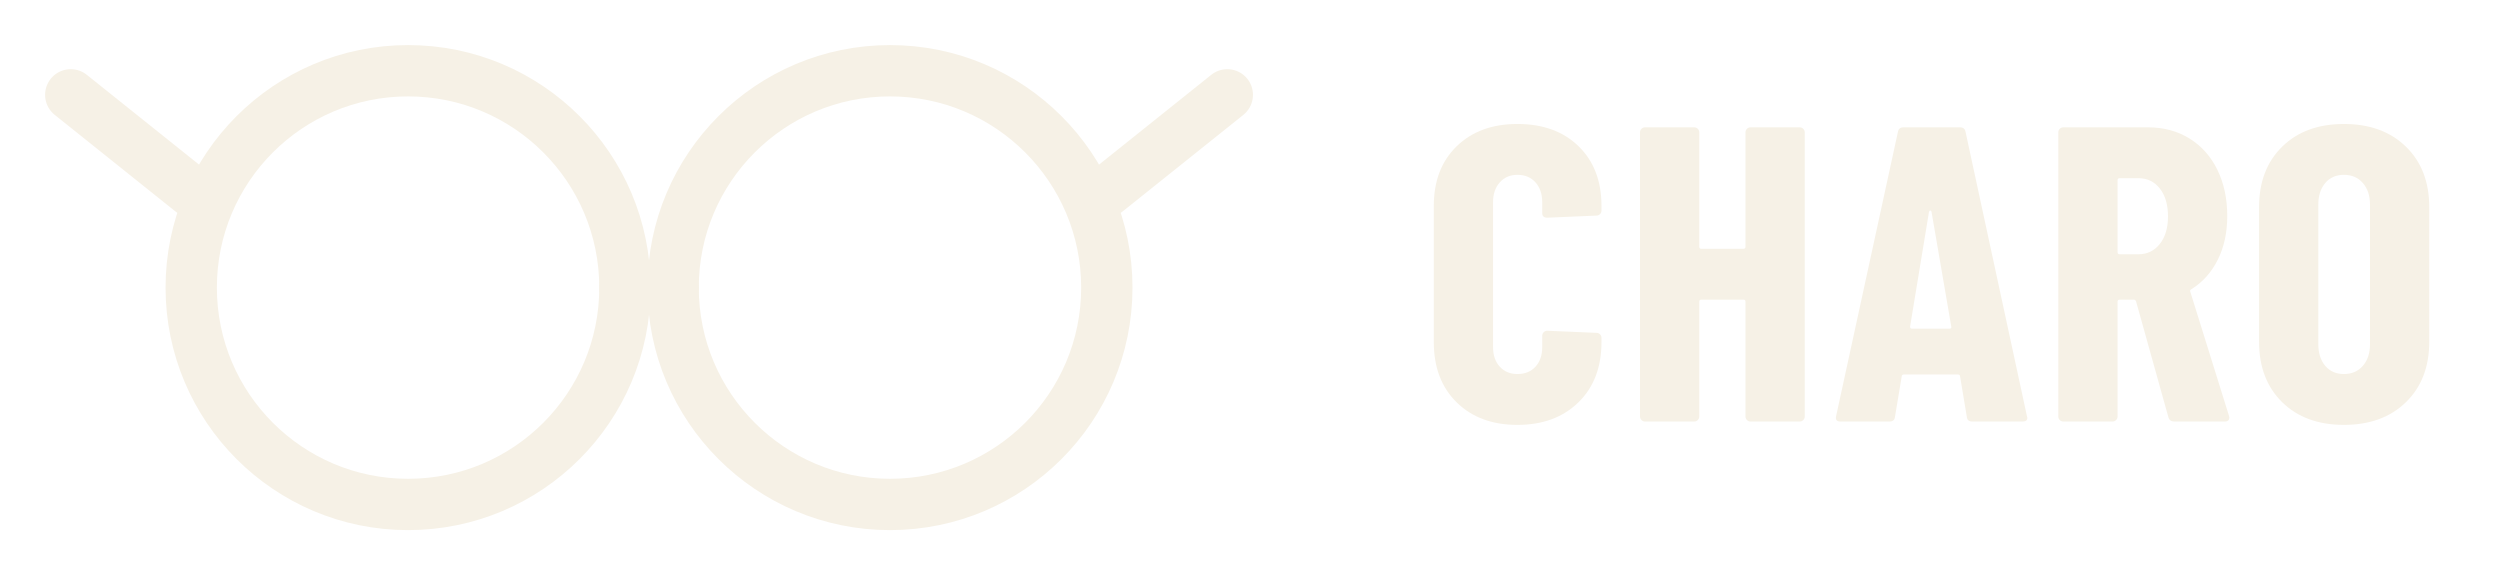
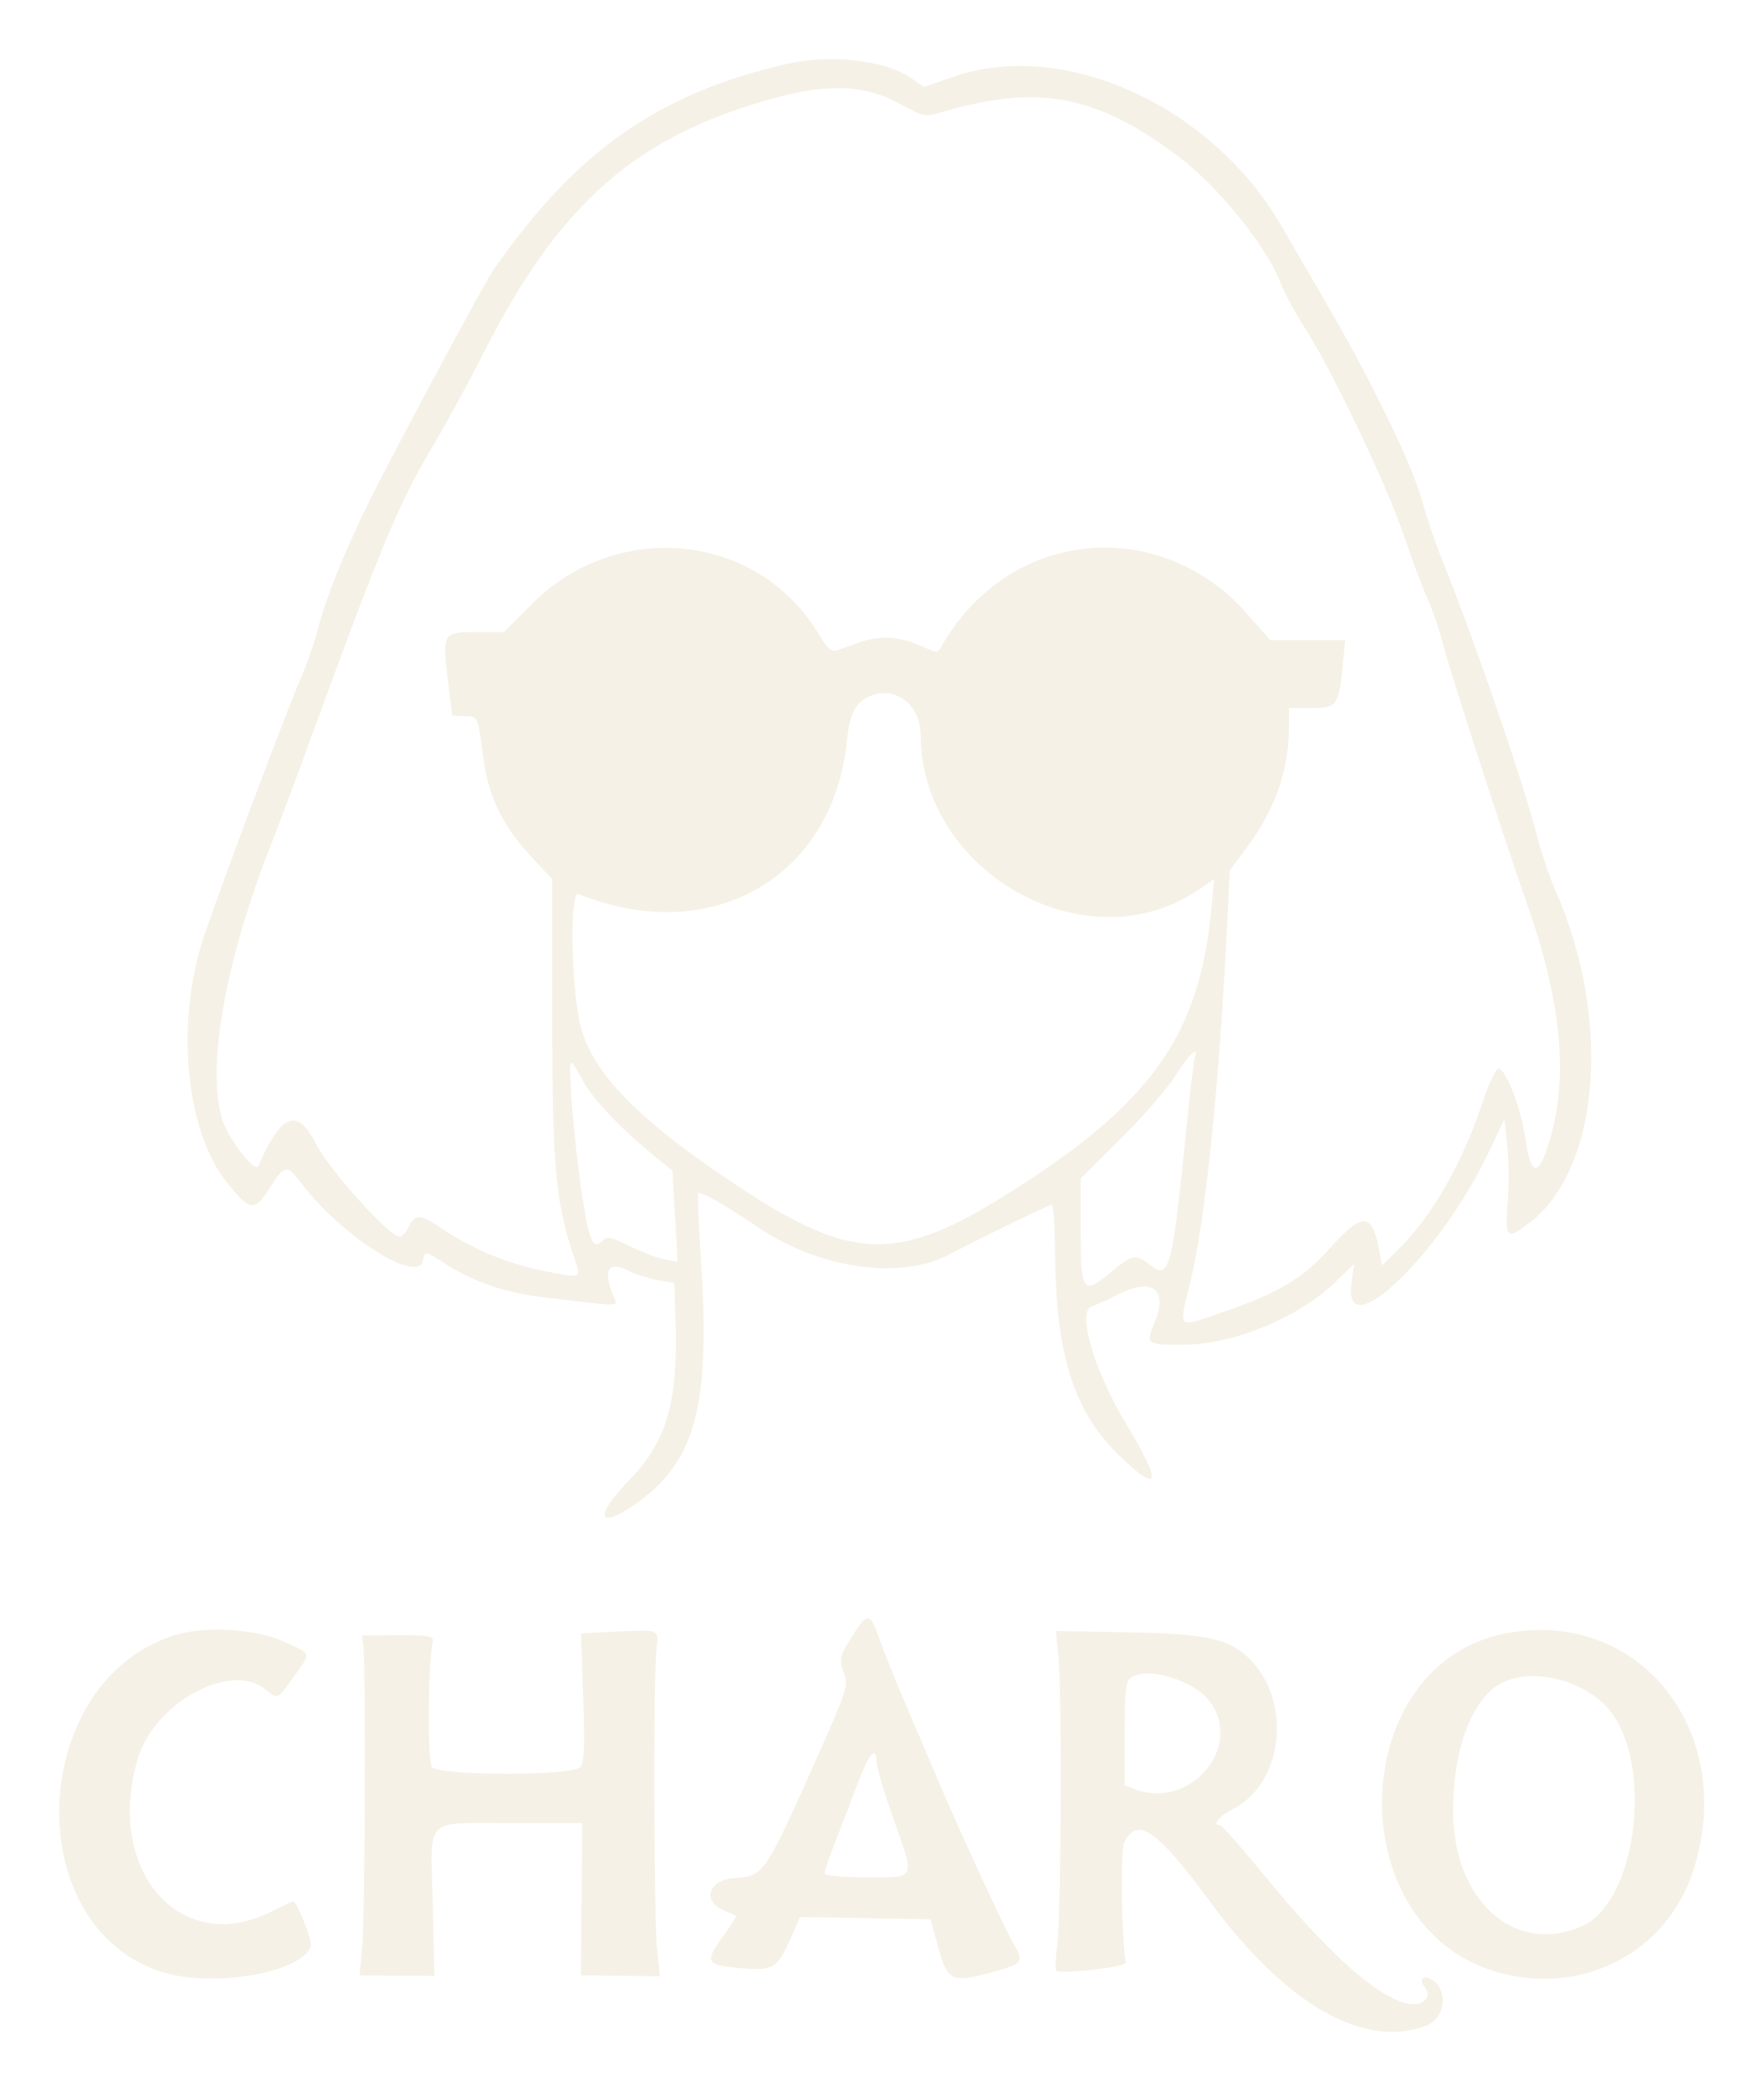
- <svg xmlns="http://www.w3.org/2000/svg" viewBox="-3.33 31.91 178.46 41.06">
-   <g transform="translate(0 6) scale(0.86)">
-     <g fill="none" stroke="#F6F1E6" stroke-width="4.26" stroke-linecap="round" stroke-linejoin="round">
-       <circle cx="30" cy="54" r="18" />
-       <circle cx="70" cy="54" r="18" />
-       <path d="M48 54 h4" />
-       <path d="M12 46 L2 38 M88 46 L98 38" />
-     </g>
+ <svg xmlns="http://www.w3.org/2000/svg" viewBox="10.08 10.13 440.42 522.26">
+   <g fill="#F6F1E6">
+     <path d="M 206.500 26.122 C 174.435 33.506, 154.023 47.838, 133.327 77.500 C 131.111 80.676, 107.964 123.821, 102.348 135.242 C 96.001 148.152, 91.456 159.477, 89.403 167.500 C 88.558 170.800, 86.586 176.425, 85.020 180 C 81.686 187.613, 66.124 229.057, 61.191 243.462 C 53.817 264.998, 56.298 292.521, 66.788 305.542 C 72.581 312.733, 73.641 312.855, 77.500 306.768 C 81.065 301.146, 81.873 300.983, 85.024 305.250 C 94.666 318.304, 114.157 330.940, 115.678 325.124 C 116.370 322.477, 116.025 322.426, 121.666 326.003 C 128.513 330.345, 136.311 333.001, 145.472 334.111 C 165.429 336.528, 164.419 336.511, 163.515 334.407 C 160.499 327.390, 161.847 324.836, 167.126 327.565 C 168.791 328.426, 172.031 329.450, 174.326 329.841 L 178.500 330.551 178.809 340.025 C 179.474 360.363, 176.563 370.307, 167.123 379.955 C 158.541 388.726, 159.281 392.343, 168.377 386.085 C 183.677 375.558, 187.501 361.888, 185.222 325.870 C 184.619 316.340, 184.280 308.387, 184.470 308.197 C 185.059 307.608, 191.167 311.066, 199.296 316.592 C 214.650 327.028, 234.904 329.942, 247.154 323.476 C 254.691 319.498, 272.177 311, 272.815 311.006 C 273.192 311.009, 273.554 316.994, 273.619 324.306 C 273.835 348.354, 278.383 362.654, 289.188 373.250 C 299.717 383.577, 300.568 381.022, 291.555 366.141 C 283.396 352.672, 278.942 337.530, 282.804 336.399 C 283.737 336.126, 286.756 334.760, 289.513 333.365 C 297.872 329.132, 301.883 332.248, 298.500 340.346 C 296.174 345.912, 296.283 346, 305.477 346 C 318.128 346, 334.416 339.276, 343.756 330.199 L 348.284 325.798 347.618 330.825 C 345.489 346.871, 369.964 323.252, 382.069 297.578 L 385.804 289.657 386.535 296.486 C 386.938 300.242, 386.989 306.598, 386.650 310.609 C 385.901 319.472, 386.462 319.943, 392.329 315.371 C 409.820 301.744, 412.621 264.334, 398.535 232.482 C 397.113 229.269, 395.076 223.233, 394.007 219.070 C 390.406 205.042, 378.466 170.275, 370.283 149.991 C 368.617 145.861, 366.298 138.998, 365.129 134.740 C 362.794 126.226, 352.552 105.138, 341.701 86.500 C 337.859 79.900, 332.642 70.916, 330.108 66.535 C 312.707 36.456, 275.777 19.705, 248.090 29.334 L 240.863 31.847 237.313 29.438 C 230.930 25.106, 217.287 23.638, 206.500 26.122 M 204.500 34.374 C 169.175 43.767, 149.765 60.717, 130.496 99 C 127.036 105.875, 121.088 116.733, 117.279 123.129 C 109.701 135.854, 104.451 148.556, 87.368 195.500 C 84.366 203.750, 79.724 216.125, 77.052 223 C 65.169 253.579, 60.991 281.758, 66.747 292.500 C 69.571 297.771, 73.997 302.790, 74.594 301.400 C 80.254 288.222, 84.315 286.615, 88.943 295.723 C 92.338 302.405, 107.274 319, 109.893 319 C 110.525 319, 111.555 317.875, 112.182 316.500 C 113.665 313.245, 115.191 313.347, 120.590 317.062 C 127.705 321.957, 136.862 325.764, 145.813 327.549 C 155.522 329.485, 155.304 329.572, 153.558 324.461 C 148.862 310.721, 148 301.494, 148 264.941 L 148 229.767 142.597 223.931 C 135.529 216.297, 132.017 208.972, 130.762 199.246 C 129.420 188.856, 129.487 189, 126.031 189 C 124.364 189, 123 188.876, 123 188.724 C 123 188.572, 122.531 184.710, 121.959 180.142 C 120.475 168.308, 120.655 168, 129.061 168 L 135.987 168 142.744 161.162 C 164.195 139.449, 199.714 143.179, 214.679 168.715 C 216.485 171.797, 217.776 173.002, 218.892 172.646 C 219.776 172.364, 222.494 171.402, 224.931 170.509 C 229.829 168.714, 235.206 169.140, 240.866 171.772 C 243.887 173.177, 244.320 173.180, 245.090 171.803 C 261.650 142.213, 299.706 138.275, 321.950 163.849 L 327.300 170 336.678 170 L 346.056 170 345.393 176.750 C 344.445 186.400, 343.981 187, 337.465 187 L 332 187 332 191.951 C 332 202.686, 328.391 212.710, 321.003 222.500 L 317.230 227.500 316.577 241 C 314.675 280.327, 311.153 314.741, 307.480 329.897 C 304.429 342.482, 303.814 341.835, 315.159 337.971 C 329.330 333.146, 335.394 329.535, 342.321 321.798 C 350.359 312.821, 352.770 312.928, 354.537 322.343 L 355.251 326.149 358.702 322.825 C 367.490 314.359, 375.248 300.947, 380.437 285.250 C 381.937 280.712, 383.690 277.008, 384.332 277.017 C 386.173 277.044, 390.011 287.009, 391.075 294.529 C 392.527 304.778, 394.642 304.287, 397.652 293 C 401.706 277.795, 399.767 259.488, 391.669 236.500 C 385.872 220.045, 372.264 177.975, 370.483 171 C 369.569 167.425, 367.797 162.250, 366.544 159.500 C 365.291 156.750, 362.601 149.550, 360.565 143.500 C 356.463 131.304, 342.482 102.029, 336.020 92.106 C 333.731 88.589, 330.976 83.475, 329.898 80.742 C 326.210 71.385, 314.344 56.703, 304.459 49.263 C 283.855 33.758, 269.429 31.057, 245.220 38.171 C 241.126 39.375, 240.674 39.282, 234.772 36.038 C 226.405 31.438, 217.404 30.943, 204.500 34.374 M 227.500 183.945 C 223.835 185.445, 222.280 188.373, 221.627 195 C 218.247 229.318, 187.732 246.817, 154.599 233.438 C 152.157 232.452, 152.785 259.028, 155.406 267.549 C 158.995 279.221, 170.553 290.678, 195 306.794 C 222.869 325.166, 234.459 325.449, 261.588 308.417 C 297.566 285.829, 309.673 268.887, 312.638 236.982 L 313.314 229.715 309.407 232.384 C 281.657 251.341, 240.148 228.192, 240.015 193.684 C 239.986 186.197, 233.786 181.372, 227.500 183.945 M 303.705 278.750 C 301.736 281.913, 295.597 288.992, 290.063 294.481 L 280 304.462 280 317.731 C 280 333.091, 280.531 333.740, 288 327.500 C 292.893 323.412, 293.813 323.278, 297.436 326.129 C 302.171 329.853, 302.858 327.185, 306.493 291 C 307.350 282.475, 308.250 274.938, 308.494 274.250 C 309.637 271.028, 306.926 273.575, 303.705 278.750 M 152.715 282.750 C 153.262 292.961, 155.716 312.528, 157.041 317.250 C 158.157 321.225, 158.878 321.722, 160.776 319.824 C 161.677 318.923, 163.184 319.270, 167.226 321.307 C 170.127 322.770, 174.034 324.269, 175.910 324.640 L 179.320 325.314 178.669 313.907 L 178.018 302.500 174.283 299.500 C 165.752 292.647, 158.578 285.182, 155.784 280.250 C 152.059 273.676, 152.222 273.543, 152.715 282.750 M 222.978 418.696 C 219.684 423.890, 219.535 424.647, 221.037 428.598 C 221.945 430.985, 221.175 433.344, 214.900 447.413 C 200.955 478.677, 200.930 478.716, 193.475 479.186 C 187.187 479.583, 185.338 484.895, 190.687 487.195 C 192.234 487.861, 193.666 488.518, 193.870 488.655 C 194.073 488.793, 192.550 491.207, 190.486 494.019 C 185.933 500.221, 186.444 501.025, 195.392 501.743 C 203.225 502.372, 204.257 501.738, 207.561 494.265 L 209.912 488.950 226.198 489.225 L 242.484 489.500 244.469 496.750 C 246.763 505.127, 247.859 505.546, 259.184 502.368 C 265.530 500.588, 265.888 499.971, 263.166 495.500 C 261.270 492.387, 249.081 466, 244.688 455.500 C 243.307 452.200, 239.852 444.100, 237.009 437.500 C 234.167 430.900, 230.935 422.913, 229.829 419.750 C 227.392 412.787, 226.785 412.693, 222.978 418.696 M 53.552 418.600 C 17.311 430.141, 14.662 490.475, 49.870 502.471 C 62.441 506.755, 85.119 503.065, 87.709 496.315 C 88.197 495.044, 84.280 485, 83.296 485 C 83.097 485, 80.663 486.150, 77.889 487.556 C 55.269 499.019, 36.318 477.497, 44.437 449.568 C 48.518 435.532, 67.469 425.075, 76.273 432 C 79.598 434.616, 79.271 434.753, 83.406 428.998 C 87.897 422.746, 88.052 423.372, 81.250 420.248 C 74.002 416.918, 61.222 416.158, 53.552 418.600 M 162.846 417.725 L 155.191 418.081 155.744 434.009 C 156.163 446.093, 155.990 450.307, 155.026 451.469 C 153.140 453.741, 119.857 453.738, 117.971 451.465 C 116.824 450.083, 116.985 425.381, 118.176 419.973 C 118.443 418.758, 116.924 418.509, 109.500 418.551 L 100.500 418.601 100.833 421.551 C 101.460 427.093, 101.222 489.135, 100.547 496.343 L 99.873 503.534 109.227 503.590 L 118.581 503.645 118.169 485.338 C 117.674 463.378, 115.500 465.500, 138.500 465.500 L 155.500 465.500 155.336 484.500 L 155.171 503.500 165.036 503.617 L 174.900 503.735 174.200 497.117 C 173.402 489.572, 173.242 430.076, 174 422.500 C 174.573 416.775, 175.427 417.141, 162.846 417.725 M 274.416 423.764 C 275.320 432.582, 275.118 488.203, 274.154 495.801 C 273.715 499.266, 273.613 502.234, 273.928 502.395 C 275.612 503.260, 291.477 501.381, 291.280 500.340 C 290.185 494.567, 289.896 472.063, 290.893 470.200 C 294.328 463.782, 298.948 467.039, 312.596 485.500 C 331.424 510.968, 350.795 521.971, 366.374 516.048 C 371.068 514.263, 371.911 507.239, 367.746 504.612 C 365.581 503.246, 364.364 504.529, 365.980 506.476 C 367.941 508.839, 365.406 511.331, 361.780 510.606 C 354.120 509.074, 341.688 497.937, 325.512 478.115 C 320.074 471.452, 315.259 466, 314.812 466 C 312.694 466, 314.400 463.837, 317.942 462.030 C 330.845 455.447, 332.934 434.606, 321.751 424.028 C 316.827 419.370, 310.836 418.153, 291.137 417.806 L 273.774 417.500 274.416 423.764 M 386.650 417.991 C 346.346 425.232, 344.204 491.119, 383.898 502.659 C 405.262 508.869, 426.588 497.752, 433.117 477 C 443.911 442.689, 419.776 412.040, 386.650 417.991 M 292.750 429.027 C 291.228 429.959, 291 431.793, 291 443.074 L 291 456.050 293.565 457.025 C 307.285 462.241, 320.726 446.500, 312.255 435.136 C 308.358 429.906, 297.078 426.373, 292.750 429.027 M 384.389 430.905 C 377.493 435.110, 373 447.492, 373 462.294 C 373 484.876, 388.405 498.665, 405.290 491.196 C 418.301 485.440, 423.028 453.075, 412.987 438.482 C 407.104 429.930, 392.383 426.030, 384.389 430.905 M 224.441 455.250 C 222.937 459.238, 220.423 465.774, 218.854 469.776 C 217.284 473.778, 216 477.490, 216 478.026 C 216 478.596, 220.354 479, 226.500 479 C 239.096 479, 238.700 479.924, 233.009 463.804 C 230.813 457.587, 229.013 451.488, 229.009 450.250 C 228.992 446.012, 227.174 448.002, 224.441 455.250" stroke="none" fill="#F6F1E6" fill-rule="evenodd" />
  </g>
-   <path fill="#F6F1E6" d="M104.99 62.24Q102.29 62.24 100.655 60.635Q99.02 59.03 99.02 56.33L99.02 56.33L99.02 46.61Q99.02 43.94 100.655 42.35Q102.29 40.76 104.99 40.76L104.99 40.76Q107.72 40.76 109.355 42.35Q110.99 43.94 110.99 46.61L110.99 46.61L110.99 46.94Q110.99 47.09 110.885 47.195Q110.78 47.3 110.63 47.3L110.63 47.3L107.12 47.45Q106.76 47.45 106.76 47.12L106.76 47.12L106.76 46.34Q106.76 45.47 106.28 44.93Q105.8 44.39 104.99 44.39L104.99 44.39Q104.21 44.39 103.73 44.93Q103.25 45.47 103.25 46.34L103.25 46.34L103.25 56.69Q103.25 57.56 103.73 58.085Q104.21 58.61 104.99 58.61L104.99 58.61Q105.8 58.61 106.28 58.085Q106.76 57.56 106.76 56.69L106.76 56.69L106.76 55.88Q106.76 55.73 106.865 55.625Q106.97 55.52 107.12 55.52L107.12 55.52L110.63 55.67Q110.78 55.67 110.885 55.775Q110.99 55.88 110.99 56.03L110.99 56.03L110.99 56.33Q110.99 59.03 109.34 60.635Q107.69 62.24 104.99 62.24L104.99 62.24" />
-   <path fill="#F6F1E6" transform="translate(0.500 0)" d="M120.77 41.36Q120.77 41.21 120.875 41.105Q120.98 41 121.13 41L121.13 41L124.64 41Q124.79 41 124.895 41.105Q125 41.21 125 41.36L125 41.36L125 61.64Q125 61.79 124.895 61.895Q124.79 62 124.64 62L124.64 62L121.13 62Q120.98 62 120.875 61.895Q120.77 61.79 120.77 61.64L120.77 61.64L120.77 53.45Q120.77 53.3 120.62 53.3L120.62 53.3L117.62 53.3Q117.47 53.3 117.47 53.45L117.47 53.45L117.47 61.64Q117.47 61.79 117.365 61.895Q117.26 62 117.11 62L117.11 62L113.6 62Q113.45 62 113.345 61.895Q113.24 61.79 113.24 61.64L113.24 61.64L113.24 41.36Q113.24 41.21 113.345 41.105Q113.45 41 113.6 41L113.6 41L117.11 41Q117.26 41 117.365 41.105Q117.47 41.21 117.47 41.36L117.47 41.36L117.47 49.52Q117.47 49.67 117.62 49.67L117.62 49.67L120.62 49.67Q120.77 49.67 120.77 49.52L120.77 49.52L120.77 41.36" />
-   <path fill="#F6F1E6" transform="translate(1.000 0)" d="M136.46 62Q136.1 62 136.07 61.67L136.07 61.67L135.59 58.79Q135.59 58.64 135.41 58.64L135.41 58.64L131.6 58.64Q131.42 58.64 131.42 58.79L131.42 58.79L130.94 61.67Q130.91 62 130.55 62L130.55 62L127.04 62Q126.65 62 126.74 61.61L126.74 61.61L131.15 41.33Q131.21 41 131.54 41L131.54 41L135.59 41Q135.92 41 135.98 41.33L135.98 41.33L140.36 61.61L140.39 61.73Q140.39 62 140.06 62L140.06 62L136.46 62M132.02 55.22Q132.02 55.37 132.14 55.37L132.14 55.37L134.84 55.37Q134.99 55.37 134.96 55.22L134.96 55.22L133.55 47.03Q133.52 46.94 133.46 46.94Q133.4 46.94 133.37 47.03L133.37 47.03L132.02 55.22" />
-   <path fill="#F6F1E6" transform="translate(1.500 0)" d="M150.38 62Q150.05 62 149.96 61.7L149.96 61.7L147.65 53.42Q147.59 53.3 147.5 53.3L147.5 53.3L146.48 53.3Q146.33 53.3 146.33 53.45L146.33 53.45L146.33 61.64Q146.33 61.79 146.225 61.895Q146.12 62 145.97 62L145.97 62L142.46 62Q142.31 62 142.205 61.895Q142.1 61.79 142.1 61.64L142.1 61.64L142.1 41.36Q142.1 41.21 142.205 41.105Q142.31 41 142.46 41L142.46 41L148.52 41Q150.17 41 151.46 41.795Q152.75 42.59 153.455 44.03Q154.16 45.47 154.16 47.33L154.16 47.33Q154.16 49.1 153.485 50.45Q152.81 51.8 151.61 52.55L151.61 52.55Q151.55 52.58 151.52 52.625Q151.49 52.67 151.52 52.73L151.52 52.73L154.28 61.58L154.31 61.7Q154.31 62 153.98 62L153.98 62L150.38 62M146.48 44.63Q146.33 44.63 146.33 44.78L146.33 44.78L146.33 49.91Q146.33 50.06 146.48 50.06L146.48 50.06L147.83 50.06Q148.76 50.06 149.345 49.325Q149.93 48.59 149.93 47.36L149.93 47.36Q149.93 46.1 149.345 45.365Q148.76 44.63 147.83 44.63L147.83 44.63L146.48 44.63" />
-   <path fill="#F6F1E6" transform="translate(2.000 0)" d="M161.99 62.24Q159.23 62.24 157.58 60.62Q155.93 59 155.93 56.3L155.93 56.3L155.93 46.7Q155.93 44 157.58 42.38Q159.23 40.76 161.99 40.76L161.99 40.76Q164.75 40.76 166.415 42.38Q168.08 44 168.08 46.7L168.08 46.7L168.08 56.3Q168.08 59 166.415 60.62Q164.75 62.24 161.99 62.24L161.99 62.24M161.99 58.61Q162.83 58.61 163.34 58.025Q163.85 57.44 163.85 56.48L163.85 56.48L163.85 46.52Q163.85 45.56 163.34 44.975Q162.83 44.39 161.99 44.39L161.99 44.39Q161.15 44.39 160.655 44.975Q160.16 45.56 160.16 46.52L160.16 46.52L160.16 56.48Q160.16 57.44 160.655 58.025Q161.15 58.61 161.99 58.61L161.99 58.61" />
</svg>
